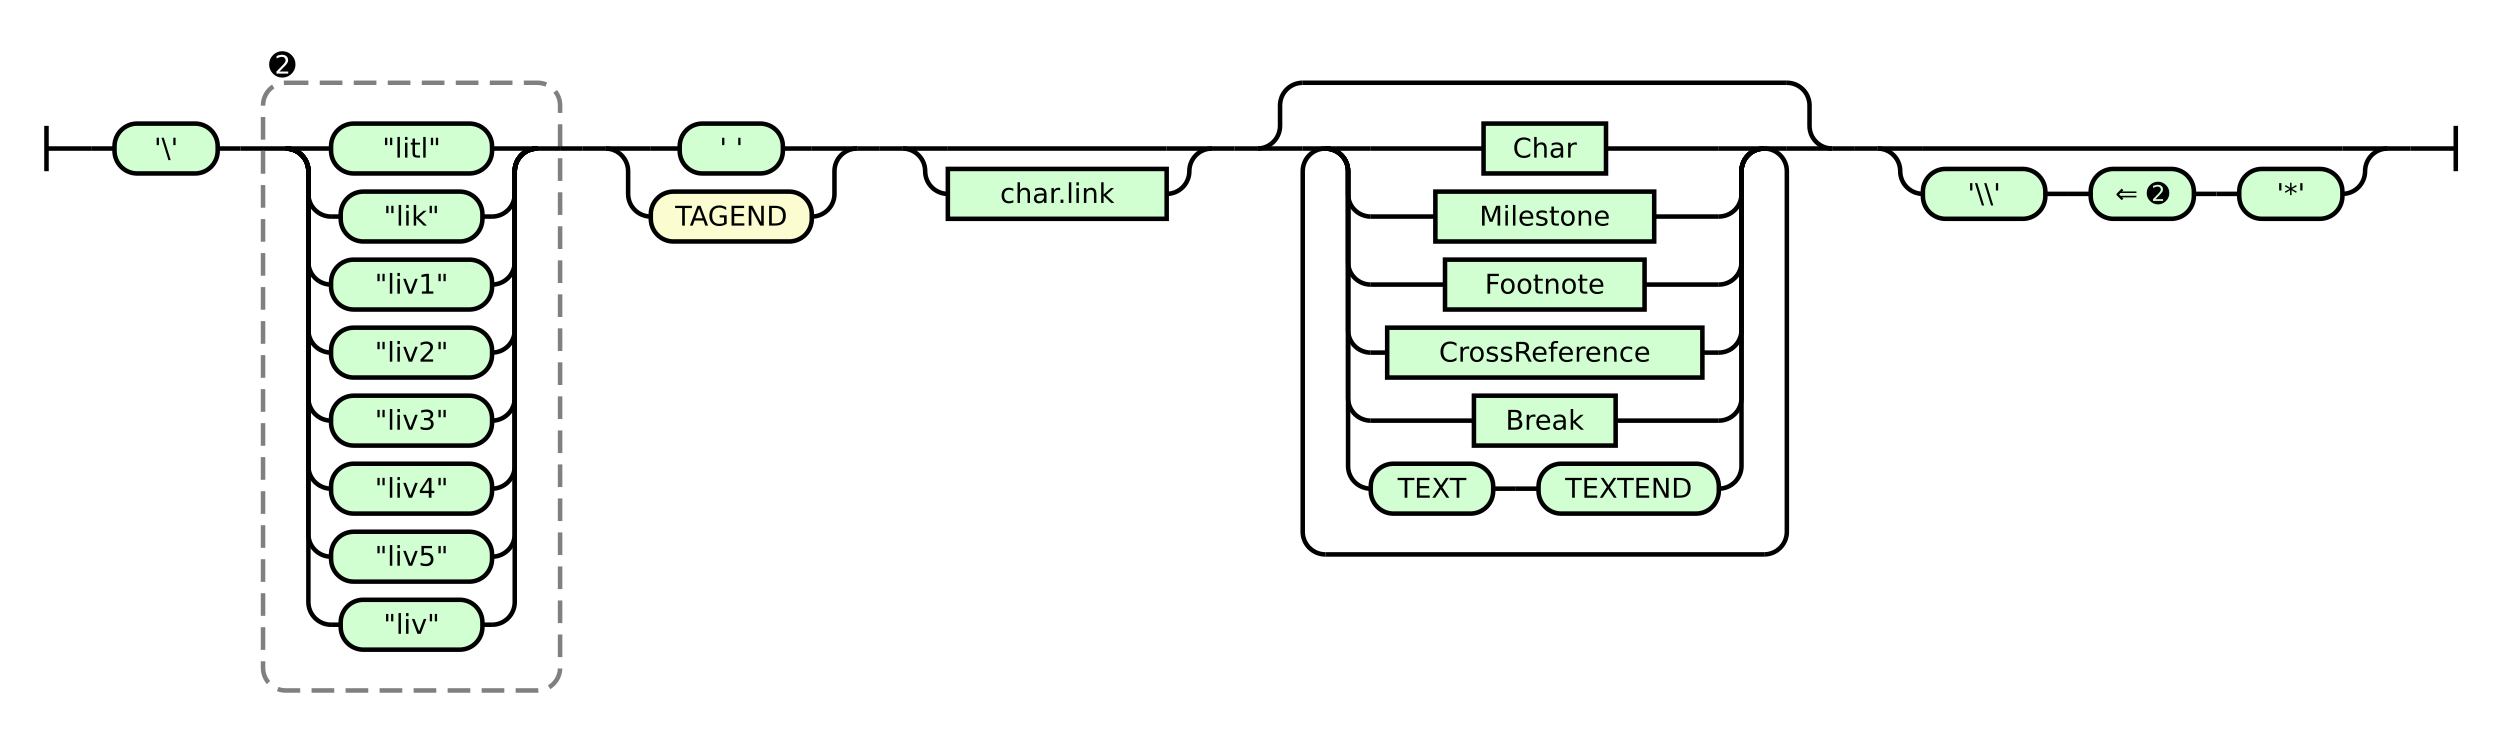
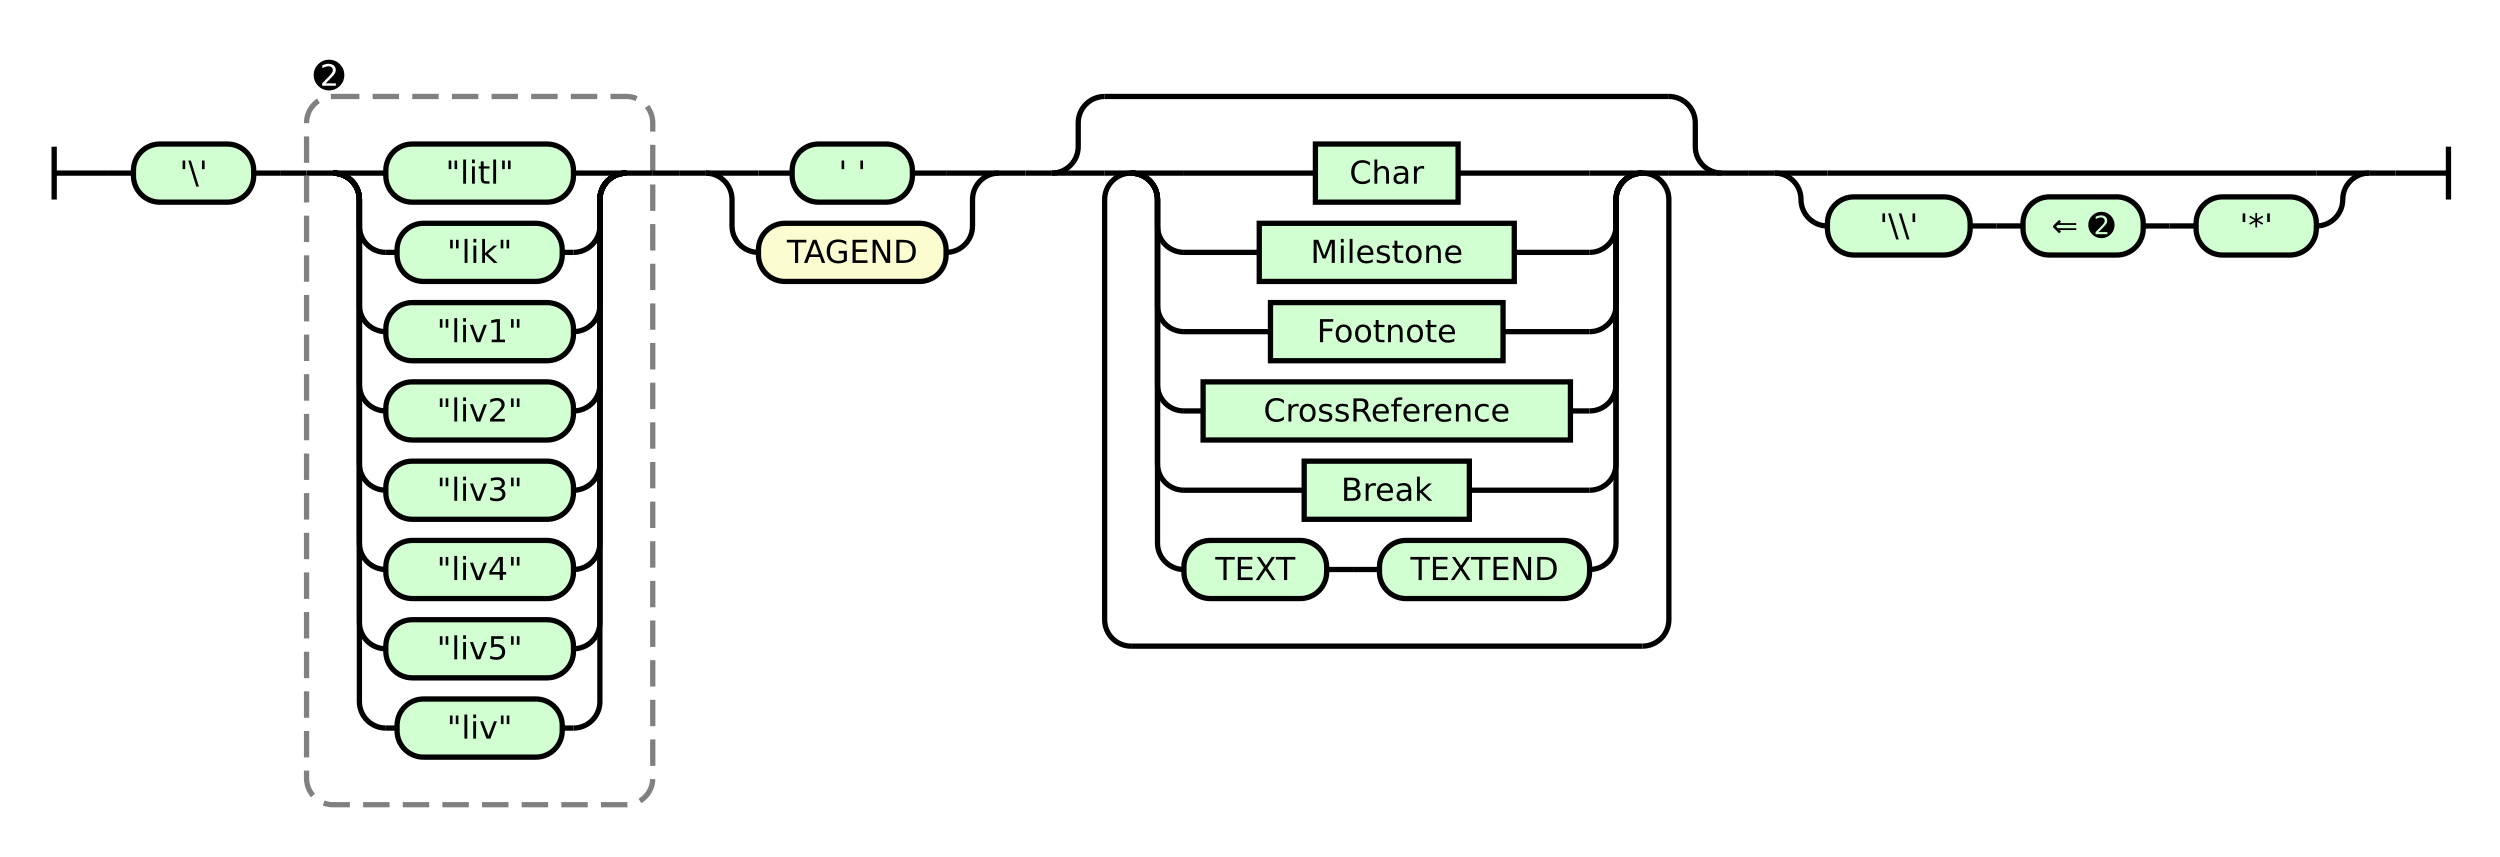
- <svg xmlns="http://www.w3.org/2000/svg" class="railroad-diagram" height="324" viewBox="0 0 1102.5 324" width="1102.5">
+ <svg xmlns="http://www.w3.org/2000/svg" class="railroad-diagram" height="324" viewBox="0 0 946.0 324" width="946.0">
  <g transform="translate(.5 .5)">
    <style>/*  */

    svg.railroad-diagram {
        background-color: hsl(30,20%,95%);
    }
    svg.railroad-diagram path {
        stroke-width: 2;
        stroke: black;
        fill: none;
    }
    svg.railroad-diagram text {
        font-size: 12px;
        text-anchor: middle;
        font-family: DejaVu Sans;
    }
    svg.railroad-diagram text.label {
        text-anchor:start;
    }
    svg.railroad-diagram text.comment {
        font-family: DejaVu Sans;
        font-size: 14px;
    }
    svg.railroad-diagram rect{
        stroke-width: 2;
        stroke: black;
        fill: rgb(210, 255, 210);
    }
    svg.railroad-diagram rect.group-box {
        stroke: gray;
        stroke-dasharray: 10 5;
        fill: none;
    }
    .terminal {
        font-family: DejaVu Sans;
    }
    svg.railroad-diagram g.altterminal rect {
        fill: rgb(251, 252, 207)
    }

/*  */
</style>
    <g>
      <path d="M 20 55 v 20 m 0 -10 h 20" />
    </g>
    <path d="M 40 65 h 10" />
    <g>
      <path d="M 50 65 h 0.0" />
-       <path d="M 1052.5 65 h 0.0" />
+       <path d="M 896.0 65 h 0.0" />
      <g class="terminal ">
        <path d="M 50.0 65 h 0.0" />
        <path d="M 95.5 65 h 0.0" />
        <rect height="22" rx="10" ry="10" width="45.5" x="50.0" y="54" />
        <text x="72.75" y="69">'\'</text>
      </g>
      <path d="M 95.5 65 h 10" />
      <path d="M 105.5 65 h 10" />
      <g>
        <path d="M 115.5 65 h 0.0" />
        <path d="M 246.5 65 h 0.0" />
        <rect class="group-box" height="268" rx="10" ry="10" width="131.0" x="115.5" y="36" />
        <g>
          <path d="M 115.5 65 h 10.0" />
          <path d="M 236.5 65 h 10.0" />
          <g>
            <path d="M 125.5 65 h 0.0" />
            <path d="M 236.5 65 h 0.0" />
            <path d="M 125.5 65 h 20" />
            <g class="terminal ">
              <path d="M 145.5 65 h 0.0" />
              <path d="M 216.5 65 h 0.0" />
              <rect height="22" rx="10" ry="10" width="71.0" x="145.5" y="54" />
              <text x="181.0" y="69">"litl"</text>
            </g>
            <path d="M 216.5 65 h 20" />
            <path d="M 125.5 65 a 10 10 0 0 1 10 10 v 10 a 10 10 0 0 0 10 10" />
            <g class="terminal ">
              <path d="M 145.5 95 h 4.25" />
              <path d="M 212.25 95 h 4.25" />
              <rect height="22" rx="10" ry="10" width="62.5" x="149.75" y="84" />
              <text x="181.0" y="99">"lik"</text>
            </g>
            <path d="M 216.5 95 a 10 10 0 0 0 10 -10 v -10 a 10 10 0 0 1 10 -10" />
            <path d="M 125.5 65 a 10 10 0 0 1 10 10 v 40 a 10 10 0 0 0 10 10" />
            <g class="terminal ">
              <path d="M 145.5 125 h 0.0" />
              <path d="M 216.5 125 h 0.0" />
              <rect height="22" rx="10" ry="10" width="71.0" x="145.5" y="114" />
              <text x="181.0" y="129">"liv1"</text>
            </g>
            <path d="M 216.5 125 a 10 10 0 0 0 10 -10 v -40 a 10 10 0 0 1 10 -10" />
            <path d="M 125.5 65 a 10 10 0 0 1 10 10 v 70 a 10 10 0 0 0 10 10" />
            <g class="terminal ">
              <path d="M 145.5 155 h 0.0" />
              <path d="M 216.5 155 h 0.0" />
              <rect height="22" rx="10" ry="10" width="71.0" x="145.5" y="144" />
              <text x="181.0" y="159">"liv2"</text>
            </g>
            <path d="M 216.5 155 a 10 10 0 0 0 10 -10 v -70 a 10 10 0 0 1 10 -10" />
            <path d="M 125.5 65 a 10 10 0 0 1 10 10 v 100 a 10 10 0 0 0 10 10" />
            <g class="terminal ">
              <path d="M 145.5 185 h 0.0" />
              <path d="M 216.5 185 h 0.0" />
              <rect height="22" rx="10" ry="10" width="71.0" x="145.5" y="174" />
              <text x="181.0" y="189">"liv3"</text>
            </g>
            <path d="M 216.5 185 a 10 10 0 0 0 10 -10 v -100 a 10 10 0 0 1 10 -10" />
            <path d="M 125.5 65 a 10 10 0 0 1 10 10 v 130 a 10 10 0 0 0 10 10" />
            <g class="terminal ">
              <path d="M 145.5 215 h 0.0" />
              <path d="M 216.5 215 h 0.0" />
              <rect height="22" rx="10" ry="10" width="71.0" x="145.5" y="204" />
              <text x="181.0" y="219">"liv4"</text>
            </g>
            <path d="M 216.5 215 a 10 10 0 0 0 10 -10 v -130 a 10 10 0 0 1 10 -10" />
            <path d="M 125.5 65 a 10 10 0 0 1 10 10 v 160 a 10 10 0 0 0 10 10" />
            <g class="terminal ">
              <path d="M 145.5 245 h 0.0" />
              <path d="M 216.5 245 h 0.0" />
              <rect height="22" rx="10" ry="10" width="71.0" x="145.5" y="234" />
              <text x="181.0" y="249">"liv5"</text>
            </g>
            <path d="M 216.5 245 a 10 10 0 0 0 10 -10 v -160 a 10 10 0 0 1 10 -10" />
            <path d="M 125.5 65 a 10 10 0 0 1 10 10 v 190 a 10 10 0 0 0 10 10" />
            <g class="terminal ">
              <path d="M 145.5 275 h 4.25" />
              <path d="M 212.25 275 h 4.25" />
              <rect height="22" rx="10" ry="10" width="62.5" x="149.75" y="264" />
              <text x="181.0" y="279">"liv"</text>
            </g>
            <path d="M 216.5 275 a 10 10 0 0 0 10 -10 v -190 a 10 10 0 0 1 10 -10" />
          </g>
        </g>
        <g class="non-terminal ">
          <path d="M 115.5 28 h 0.0" />
          <path d="M 132.5 28 h 0.0" />
          <text class="comment" x="124.0" y="33">➋</text>
        </g>
      </g>
      <path d="M 246.5 65 h 10" />
      <path d="M 256.5 65 h 10" />
      <g>
        <path d="M 266.5 65 h 0.0" />
        <path d="M 377.5 65 h 0.0" />
        <path d="M 266.5 65 h 20" />
        <g class="terminal ">
          <path d="M 286.5 65 h 12.75" />
          <path d="M 344.75 65 h 12.75" />
          <rect height="22" rx="10" ry="10" width="45.5" x="299.25" y="54" />
          <text x="322.0" y="69">' '</text>
        </g>
        <path d="M 357.5 65 h 20" />
        <path d="M 266.5 65 a 10 10 0 0 1 10 10 v 10 a 10 10 0 0 0 10 10" />
        <g class="terminal altterminal">
          <path d="M 286.5 95 h 0.0" />
          <path d="M 357.5 95 h 0.0" />
          <rect height="22" rx="10" ry="10" width="71.0" x="286.5" y="84" />
          <text x="322.0" y="99">TAGEND</text>
        </g>
        <path d="M 357.5 95 a 10 10 0 0 0 10 -10 v -10 a 10 10 0 0 1 10 -10" />
      </g>
      <path d="M 377.5 65 h 10" />
      <path d="M 387.5 65 h 10" />
      <g>
        <path d="M 397.5 65 h 0.0" />
-         <path d="M 534.0 65 h 0.0" />
+         <path d="M 651.0 65 h 0.0" />
+         <path d="M 397.5 65 a 10 10 0 0 0 10 -10 v -9 a 10 10 0 0 1 10 -10" />
+         <g>
+           <path d="M 417.5 36 h 213.5" />
+         </g>
+         <path d="M 631.0 36 a 10 10 0 0 1 10 10 v 9 a 10 10 0 0 0 10 10" />
        <path d="M 397.5 65 h 20" />
        <g>
-           <path d="M 417.5 65 h 96.5" />
-         </g>
-         <path d="M 514.0 65 h 20" />
-         <path d="M 397.5 65 a 10 10 0 0 1 10 10 v 0 a 10 10 0 0 0 10 10" />
-         <g class="non-terminal ">
-           <path d="M 417.5 85 h 0.0" />
-           <path d="M 514.0 85 h 0.0" />
-           <rect height="22" width="96.5" x="417.5" y="74" />
-           <text x="465.75" y="89">char.link</text>
-         </g>
-         <path d="M 514.0 85 a 10 10 0 0 0 10 -10 v 0 a 10 10 0 0 1 10 -10" />
-       </g>
-       <path d="M 534.0 65 h 10" />
-       <path d="M 544.0 65 h 10" />
-       <g>
-         <path d="M 554.0 65 h 0.0" />
-         <path d="M 807.5 65 h 0.0" />
-         <path d="M 554.0 65 a 10 10 0 0 0 10 -10 v -9 a 10 10 0 0 1 10 -10" />
-         <g>
-           <path d="M 574.0 36 h 213.5" />
-         </g>
-         <path d="M 787.5 36 a 10 10 0 0 1 10 10 v 9 a 10 10 0 0 0 10 10" />
-         <path d="M 554.0 65 h 20" />
-         <g>
-           <path d="M 574.0 65 h 0.0" />
-           <path d="M 787.5 65 h 0.0" />
-           <path d="M 574.0 65 h 10" />
+           <path d="M 417.5 65 h 0.0" />
+           <path d="M 631.0 65 h 0.0" />
+           <path d="M 417.5 65 h 10" />
          <g>
-             <path d="M 584.0 65 h 0.0" />
-             <path d="M 777.5 65 h 0.0" />
-             <path d="M 584.0 65 h 20" />
-             <g class="non-terminal ">
-               <path d="M 604.0 65 h 49.75" />
-               <path d="M 707.75 65 h 49.75" />
-               <rect height="22" width="54.0" x="653.75" y="54" />
-               <text x="680.75" y="69">Char</text>
-             </g>
-             <path d="M 757.5 65 h 20" />
-             <path d="M 584.0 65 a 10 10 0 0 1 10 10 v 10 a 10 10 0 0 0 10 10" />
-             <g class="non-terminal ">
-               <path d="M 604.0 95 h 28.5" />
-               <path d="M 729.0 95 h 28.5" />
-               <rect height="22" width="96.5" x="632.5" y="84" />
-               <text x="680.75" y="99">Milestone</text>
-             </g>
-             <path d="M 757.5 95 a 10 10 0 0 0 10 -10 v -10 a 10 10 0 0 1 10 -10" />
-             <path d="M 584.0 65 a 10 10 0 0 1 10 10 v 40 a 10 10 0 0 0 10 10" />
-             <g class="non-terminal ">
-               <path d="M 604.0 125 h 32.75" />
-               <path d="M 724.75 125 h 32.75" />
-               <rect height="22" width="88.0" x="636.75" y="114" />
-               <text x="680.75" y="129">Footnote</text>
-             </g>
-             <path d="M 757.5 125 a 10 10 0 0 0 10 -10 v -40 a 10 10 0 0 1 10 -10" />
-             <path d="M 584.0 65 a 10 10 0 0 1 10 10 v 70 a 10 10 0 0 0 10 10" />
-             <g class="non-terminal ">
-               <path d="M 604.0 155 h 7.25" />
-               <path d="M 750.25 155 h 7.25" />
-               <rect height="22" width="139.0" x="611.25" y="144" />
-               <text x="680.75" y="159">CrossReference</text>
-             </g>
-             <path d="M 757.5 155 a 10 10 0 0 0 10 -10 v -70 a 10 10 0 0 1 10 -10" />
-             <path d="M 584.0 65 a 10 10 0 0 1 10 10 v 100 a 10 10 0 0 0 10 10" />
-             <g class="non-terminal ">
-               <path d="M 604.0 185 h 45.5" />
-               <path d="M 712.0 185 h 45.5" />
-               <rect height="22" width="62.5" x="649.5" y="174" />
-               <text x="680.75" y="189">Break</text>
-             </g>
-             <path d="M 757.5 185 a 10 10 0 0 0 10 -10 v -100 a 10 10 0 0 1 10 -10" />
-             <path d="M 584.0 65 a 10 10 0 0 1 10 10 v 130 a 10 10 0 0 0 10 10" />
+             <path d="M 427.5 65 h 0.0" />
+             <path d="M 621.0 65 h 0.0" />
+             <path d="M 427.5 65 h 20" />
+             <g class="non-terminal ">
+               <path d="M 447.5 65 h 49.75" />
+               <path d="M 551.25 65 h 49.75" />
+               <rect height="22" width="54.0" x="497.25" y="54" />
+               <text x="524.25" y="69">Char</text>
+             </g>
+             <path d="M 601.0 65 h 20" />
+             <path d="M 427.5 65 a 10 10 0 0 1 10 10 v 10 a 10 10 0 0 0 10 10" />
+             <g class="non-terminal ">
+               <path d="M 447.5 95 h 28.5" />
+               <path d="M 572.5 95 h 28.5" />
+               <rect height="22" width="96.5" x="476.0" y="84" />
+               <text x="524.25" y="99">Milestone</text>
+             </g>
+             <path d="M 601.0 95 a 10 10 0 0 0 10 -10 v -10 a 10 10 0 0 1 10 -10" />
+             <path d="M 427.5 65 a 10 10 0 0 1 10 10 v 40 a 10 10 0 0 0 10 10" />
+             <g class="non-terminal ">
+               <path d="M 447.5 125 h 32.75" />
+               <path d="M 568.25 125 h 32.75" />
+               <rect height="22" width="88.0" x="480.25" y="114" />
+               <text x="524.25" y="129">Footnote</text>
+             </g>
+             <path d="M 601.0 125 a 10 10 0 0 0 10 -10 v -40 a 10 10 0 0 1 10 -10" />
+             <path d="M 427.5 65 a 10 10 0 0 1 10 10 v 70 a 10 10 0 0 0 10 10" />
+             <g class="non-terminal ">
+               <path d="M 447.5 155 h 7.25" />
+               <path d="M 593.75 155 h 7.25" />
+               <rect height="22" width="139.0" x="454.75" y="144" />
+               <text x="524.25" y="159">CrossReference</text>
+             </g>
+             <path d="M 601.0 155 a 10 10 0 0 0 10 -10 v -70 a 10 10 0 0 1 10 -10" />
+             <path d="M 427.5 65 a 10 10 0 0 1 10 10 v 100 a 10 10 0 0 0 10 10" />
+             <g class="non-terminal ">
+               <path d="M 447.5 185 h 45.5" />
+               <path d="M 555.5 185 h 45.5" />
+               <rect height="22" width="62.5" x="493.0" y="174" />
+               <text x="524.25" y="189">Break</text>
+             </g>
+             <path d="M 601.0 185 a 10 10 0 0 0 10 -10 v -100 a 10 10 0 0 1 10 -10" />
+             <path d="M 427.5 65 a 10 10 0 0 1 10 10 v 130 a 10 10 0 0 0 10 10" />
            <g>
-               <path d="M 604.0 215 h 0.0" />
-               <path d="M 757.5 215 h 0.0" />
+               <path d="M 447.5 215 h 0.0" />
+               <path d="M 601.0 215 h 0.0" />
              <g class="terminal ">
-                 <path d="M 604.0 215 h 0.0" />
-                 <path d="M 658.0 215 h 0.0" />
-                 <rect height="22" rx="10" ry="10" width="54.0" x="604.0" y="204" />
-                 <text x="631.0" y="219">TEXT</text>
+                 <path d="M 447.5 215 h 0.0" />
+                 <path d="M 501.5 215 h 0.0" />
+                 <rect height="22" rx="10" ry="10" width="54.0" x="447.5" y="204" />
+                 <text x="474.5" y="219">TEXT</text>
              </g>
-               <path d="M 658.0 215 h 10" />
-               <path d="M 668.0 215 h 10" />
+               <path d="M 501.5 215 h 10" />
+               <path d="M 511.5 215 h 10" />
              <g class="terminal ">
-                 <path d="M 678.0 215 h 0.0" />
-                 <path d="M 757.5 215 h 0.0" />
-                 <rect height="22" rx="10" ry="10" width="79.5" x="678.0" y="204" />
-                 <text x="717.75" y="219">TEXTEND</text>
+                 <path d="M 521.5 215 h 0.0" />
+                 <path d="M 601.0 215 h 0.0" />
+                 <rect height="22" rx="10" ry="10" width="79.5" x="521.5" y="204" />
+                 <text x="561.25" y="219">TEXTEND</text>
              </g>
            </g>
-             <path d="M 757.5 215 a 10 10 0 0 0 10 -10 v -130 a 10 10 0 0 1 10 -10" />
-           </g>
-           <path d="M 777.5 65 h 10" />
-           <path d="M 584.0 65 a 10 10 0 0 0 -10 10 v 159 a 10 10 0 0 0 10 10" />
+             <path d="M 601.0 215 a 10 10 0 0 0 10 -10 v -130 a 10 10 0 0 1 10 -10" />
+           </g>
+           <path d="M 621.0 65 h 10" />
+           <path d="M 427.5 65 a 10 10 0 0 0 -10 10 v 159 a 10 10 0 0 0 10 10" />
          <g>
-             <path d="M 584.0 244 h 193.5" />
-           </g>
-           <path d="M 777.5 244 a 10 10 0 0 0 10 -10 v -159 a 10 10 0 0 0 -10 -10" />
-         </g>
-         <path d="M 787.5 65 h 20" />
-       </g>
-       <path d="M 807.5 65 h 10" />
-       <path d="M 817.5 65 h 10" />
-       <g>
-         <path d="M 827.5 65 h 0.0" />
-         <path d="M 1052.5 65 h 0.0" />
-         <path d="M 827.5 65 h 20" />
-         <g>
-           <path d="M 847.5 65 h 185.0" />
-         </g>
-         <path d="M 1032.5 65 h 20" />
-         <path d="M 827.5 65 a 10 10 0 0 1 10 10 v 0 a 10 10 0 0 0 10 10" />
-         <g>
-           <path d="M 847.5 85 h 0.0" />
-           <path d="M 1032.5 85 h 0.0" />
+             <path d="M 427.5 244 h 193.5" />
+           </g>
+           <path d="M 621.0 244 a 10 10 0 0 0 10 -10 v -159 a 10 10 0 0 0 -10 -10" />
+         </g>
+         <path d="M 631.0 65 h 20" />
+       </g>
+       <path d="M 651.0 65 h 10" />
+       <path d="M 661.0 65 h 10" />
+       <g>
+         <path d="M 671.0 65 h 0.0" />
+         <path d="M 896.0 65 h 0.0" />
+         <path d="M 671.0 65 h 20" />
+         <g>
+           <path d="M 691.0 65 h 185.0" />
+         </g>
+         <path d="M 876.0 65 h 20" />
+         <path d="M 671.0 65 a 10 10 0 0 1 10 10 v 0 a 10 10 0 0 0 10 10" />
+         <g>
+           <path d="M 691.0 85 h 0.0" />
+           <path d="M 876.0 85 h 0.0" />
          <g class="terminal ">
-             <path d="M 847.5 85 h 0.0" />
-             <path d="M 901.5 85 h 0.0" />
-             <rect height="22" rx="10" ry="10" width="54.0" x="847.5" y="74" />
-             <text x="874.5" y="89">'\\'</text>
-           </g>
-           <path d="M 901.5 85 h 10" />
-           <path d="M 911.5 85 h 10" />
+             <path d="M 691.0 85 h 0.0" />
+             <path d="M 745.0 85 h 0.0" />
+             <rect height="22" rx="10" ry="10" width="54.0" x="691.0" y="74" />
+             <text x="718.0" y="89">'\\'</text>
+           </g>
+           <path d="M 745.0 85 h 10" />
+           <path d="M 755.0 85 h 10" />
          <g class="terminal ">
-             <path d="M 921.5 85 h 0.0" />
-             <path d="M 967.0 85 h 0.0" />
-             <rect height="22" rx="10" ry="10" width="45.5" x="921.5" y="74" />
-             <text x="944.25" y="89">⇐ ➋</text>
-           </g>
-           <path d="M 967.0 85 h 10" />
-           <path d="M 977.0 85 h 10" />
+             <path d="M 765.0 85 h 0.0" />
+             <path d="M 810.5 85 h 0.0" />
+             <rect height="22" rx="10" ry="10" width="45.5" x="765.0" y="74" />
+             <text x="787.75" y="89">⇐ ➋</text>
+           </g>
+           <path d="M 810.5 85 h 10" />
+           <path d="M 820.5 85 h 10" />
          <g class="terminal ">
-             <path d="M 987.0 85 h 0.0" />
-             <path d="M 1032.5 85 h 0.0" />
-             <rect height="22" rx="10" ry="10" width="45.5" x="987.0" y="74" />
-             <text x="1009.75" y="89">'*'</text>
-           </g>
-         </g>
-         <path d="M 1032.5 85 a 10 10 0 0 0 10 -10 v 0 a 10 10 0 0 1 10 -10" />
+             <path d="M 830.5 85 h 0.0" />
+             <path d="M 876.0 85 h 0.0" />
+             <rect height="22" rx="10" ry="10" width="45.5" x="830.5" y="74" />
+             <text x="853.25" y="89">'*'</text>
+           </g>
+         </g>
+         <path d="M 876.0 85 a 10 10 0 0 0 10 -10 v 0 a 10 10 0 0 1 10 -10" />
      </g>
    </g>
-     <path d="M 1052.5 65 h 10" />
-     <path d="M 1062.5 65 h 20 m 0 -10 v 20" />
+     <path d="M 896.0 65 h 10" />
+     <path d="M 906.0 65 h 20 m 0 -10 v 20" />
  </g>
</svg>
